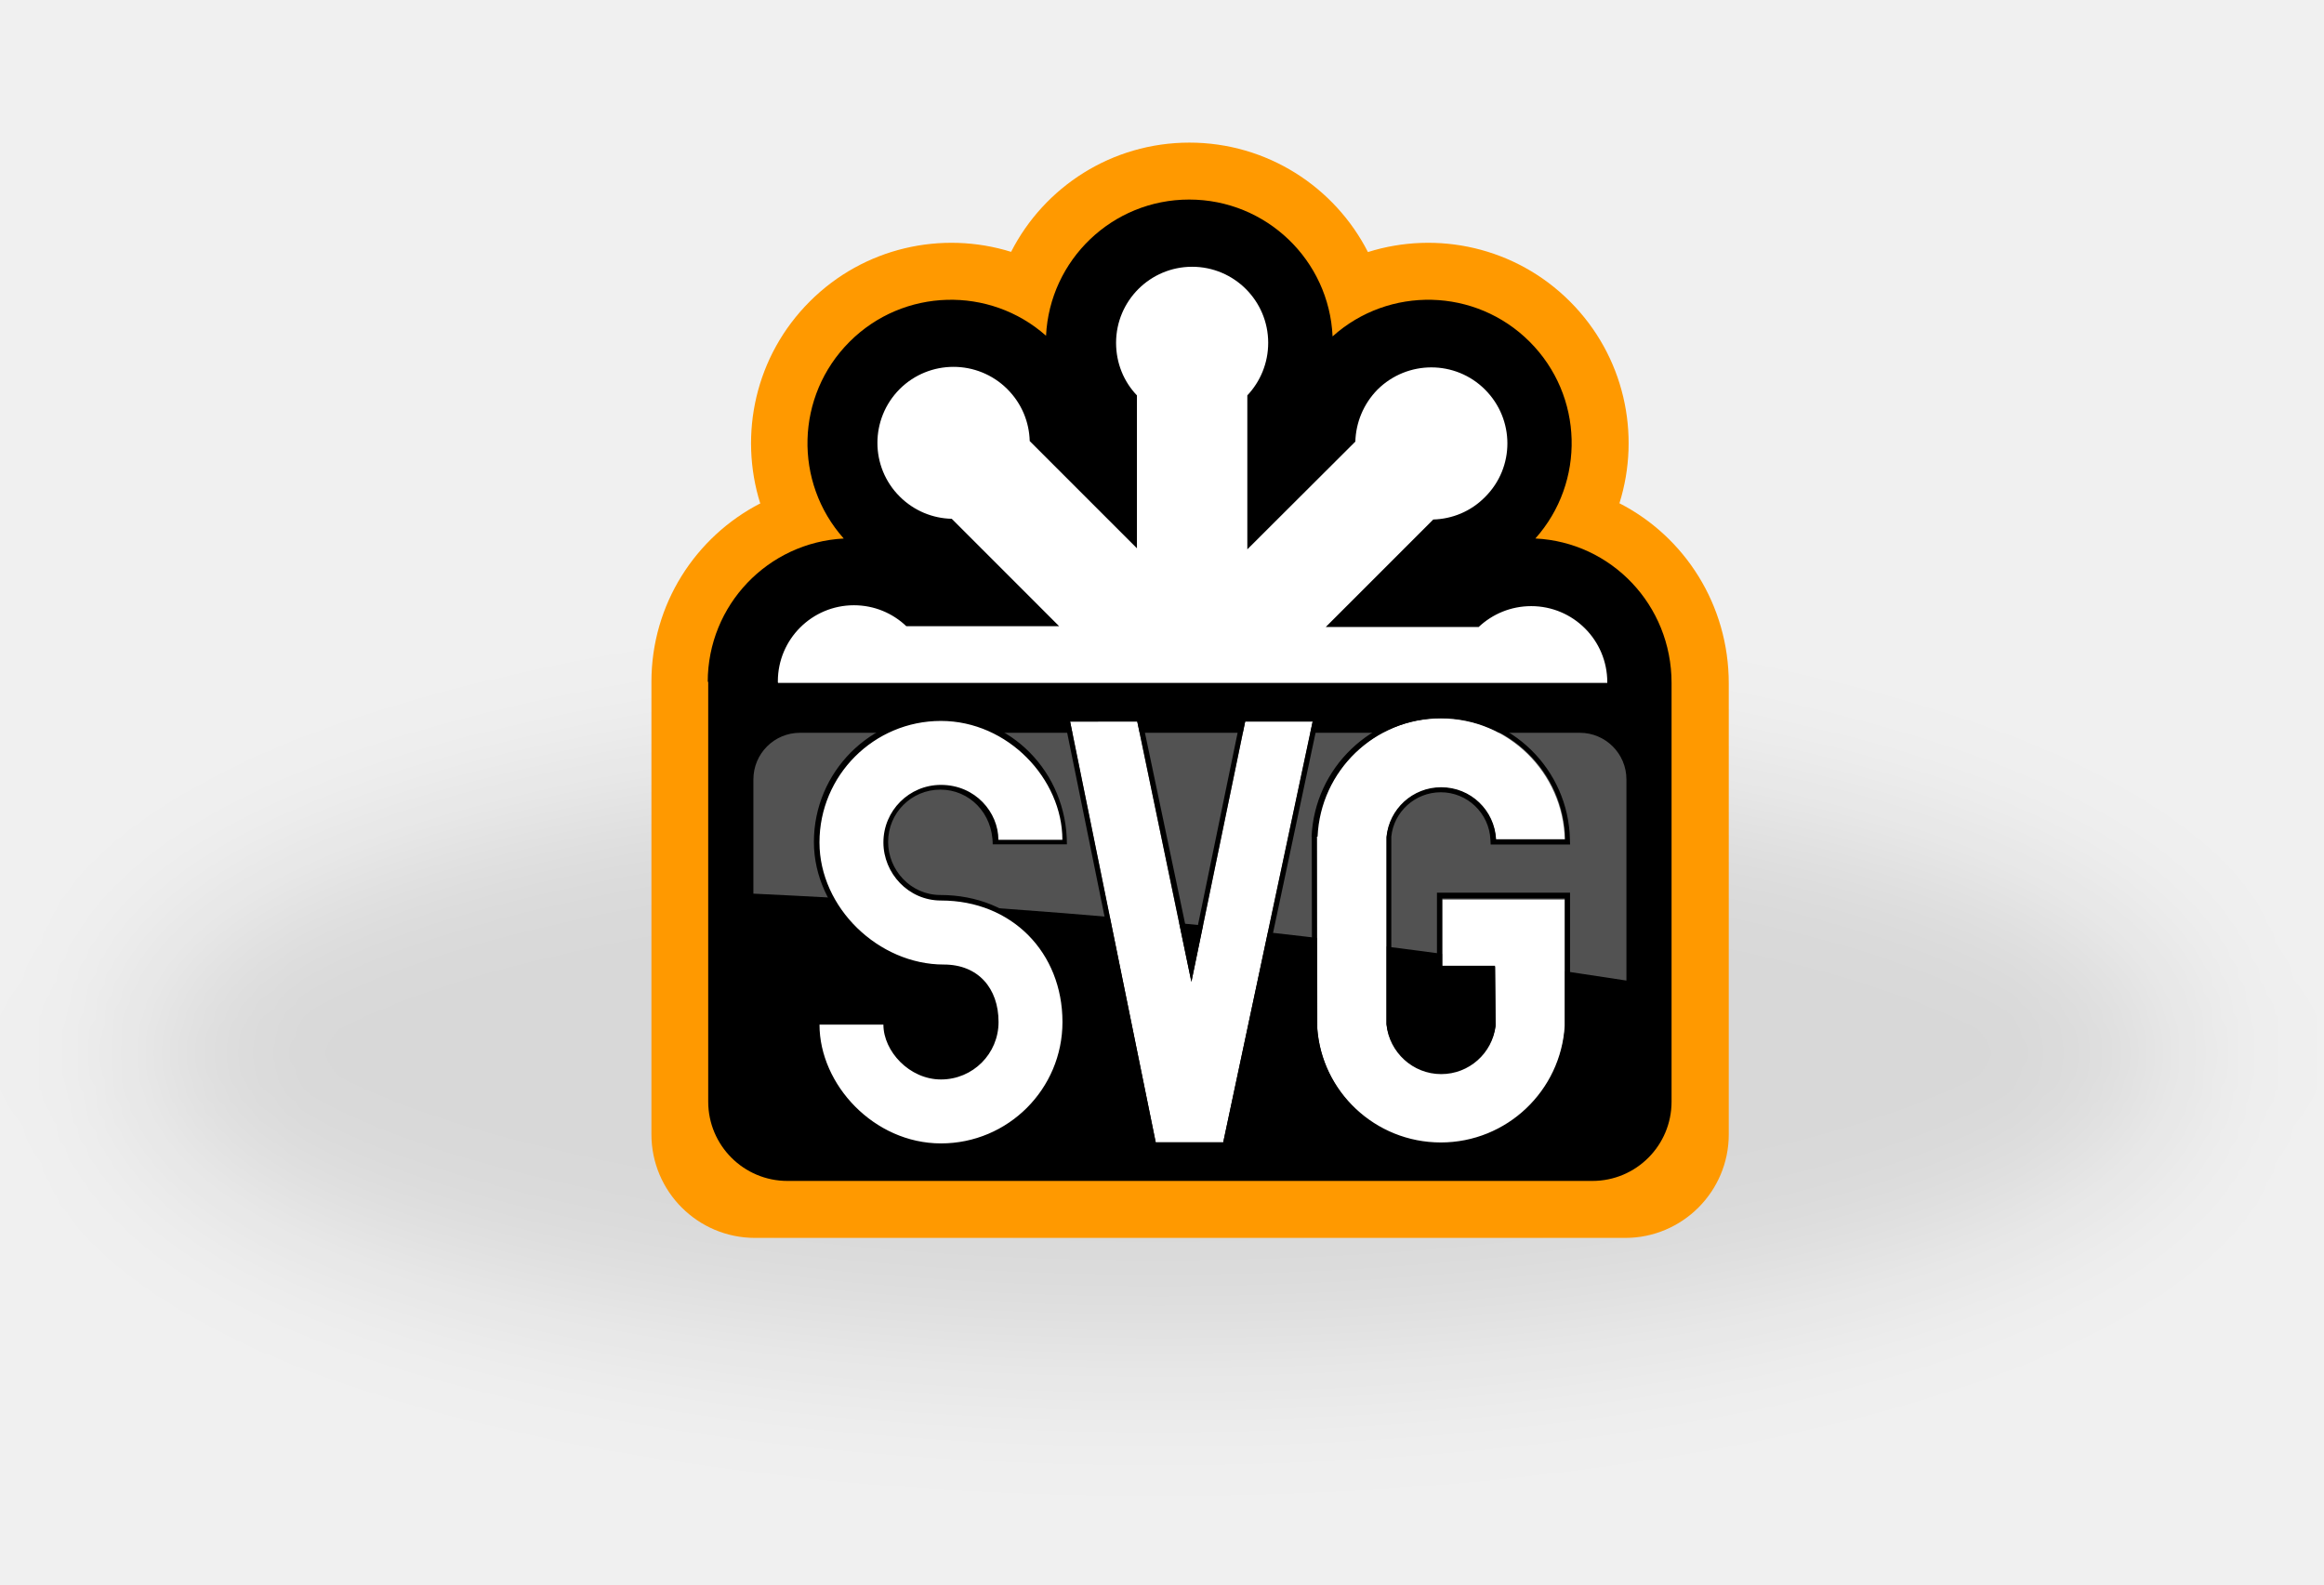
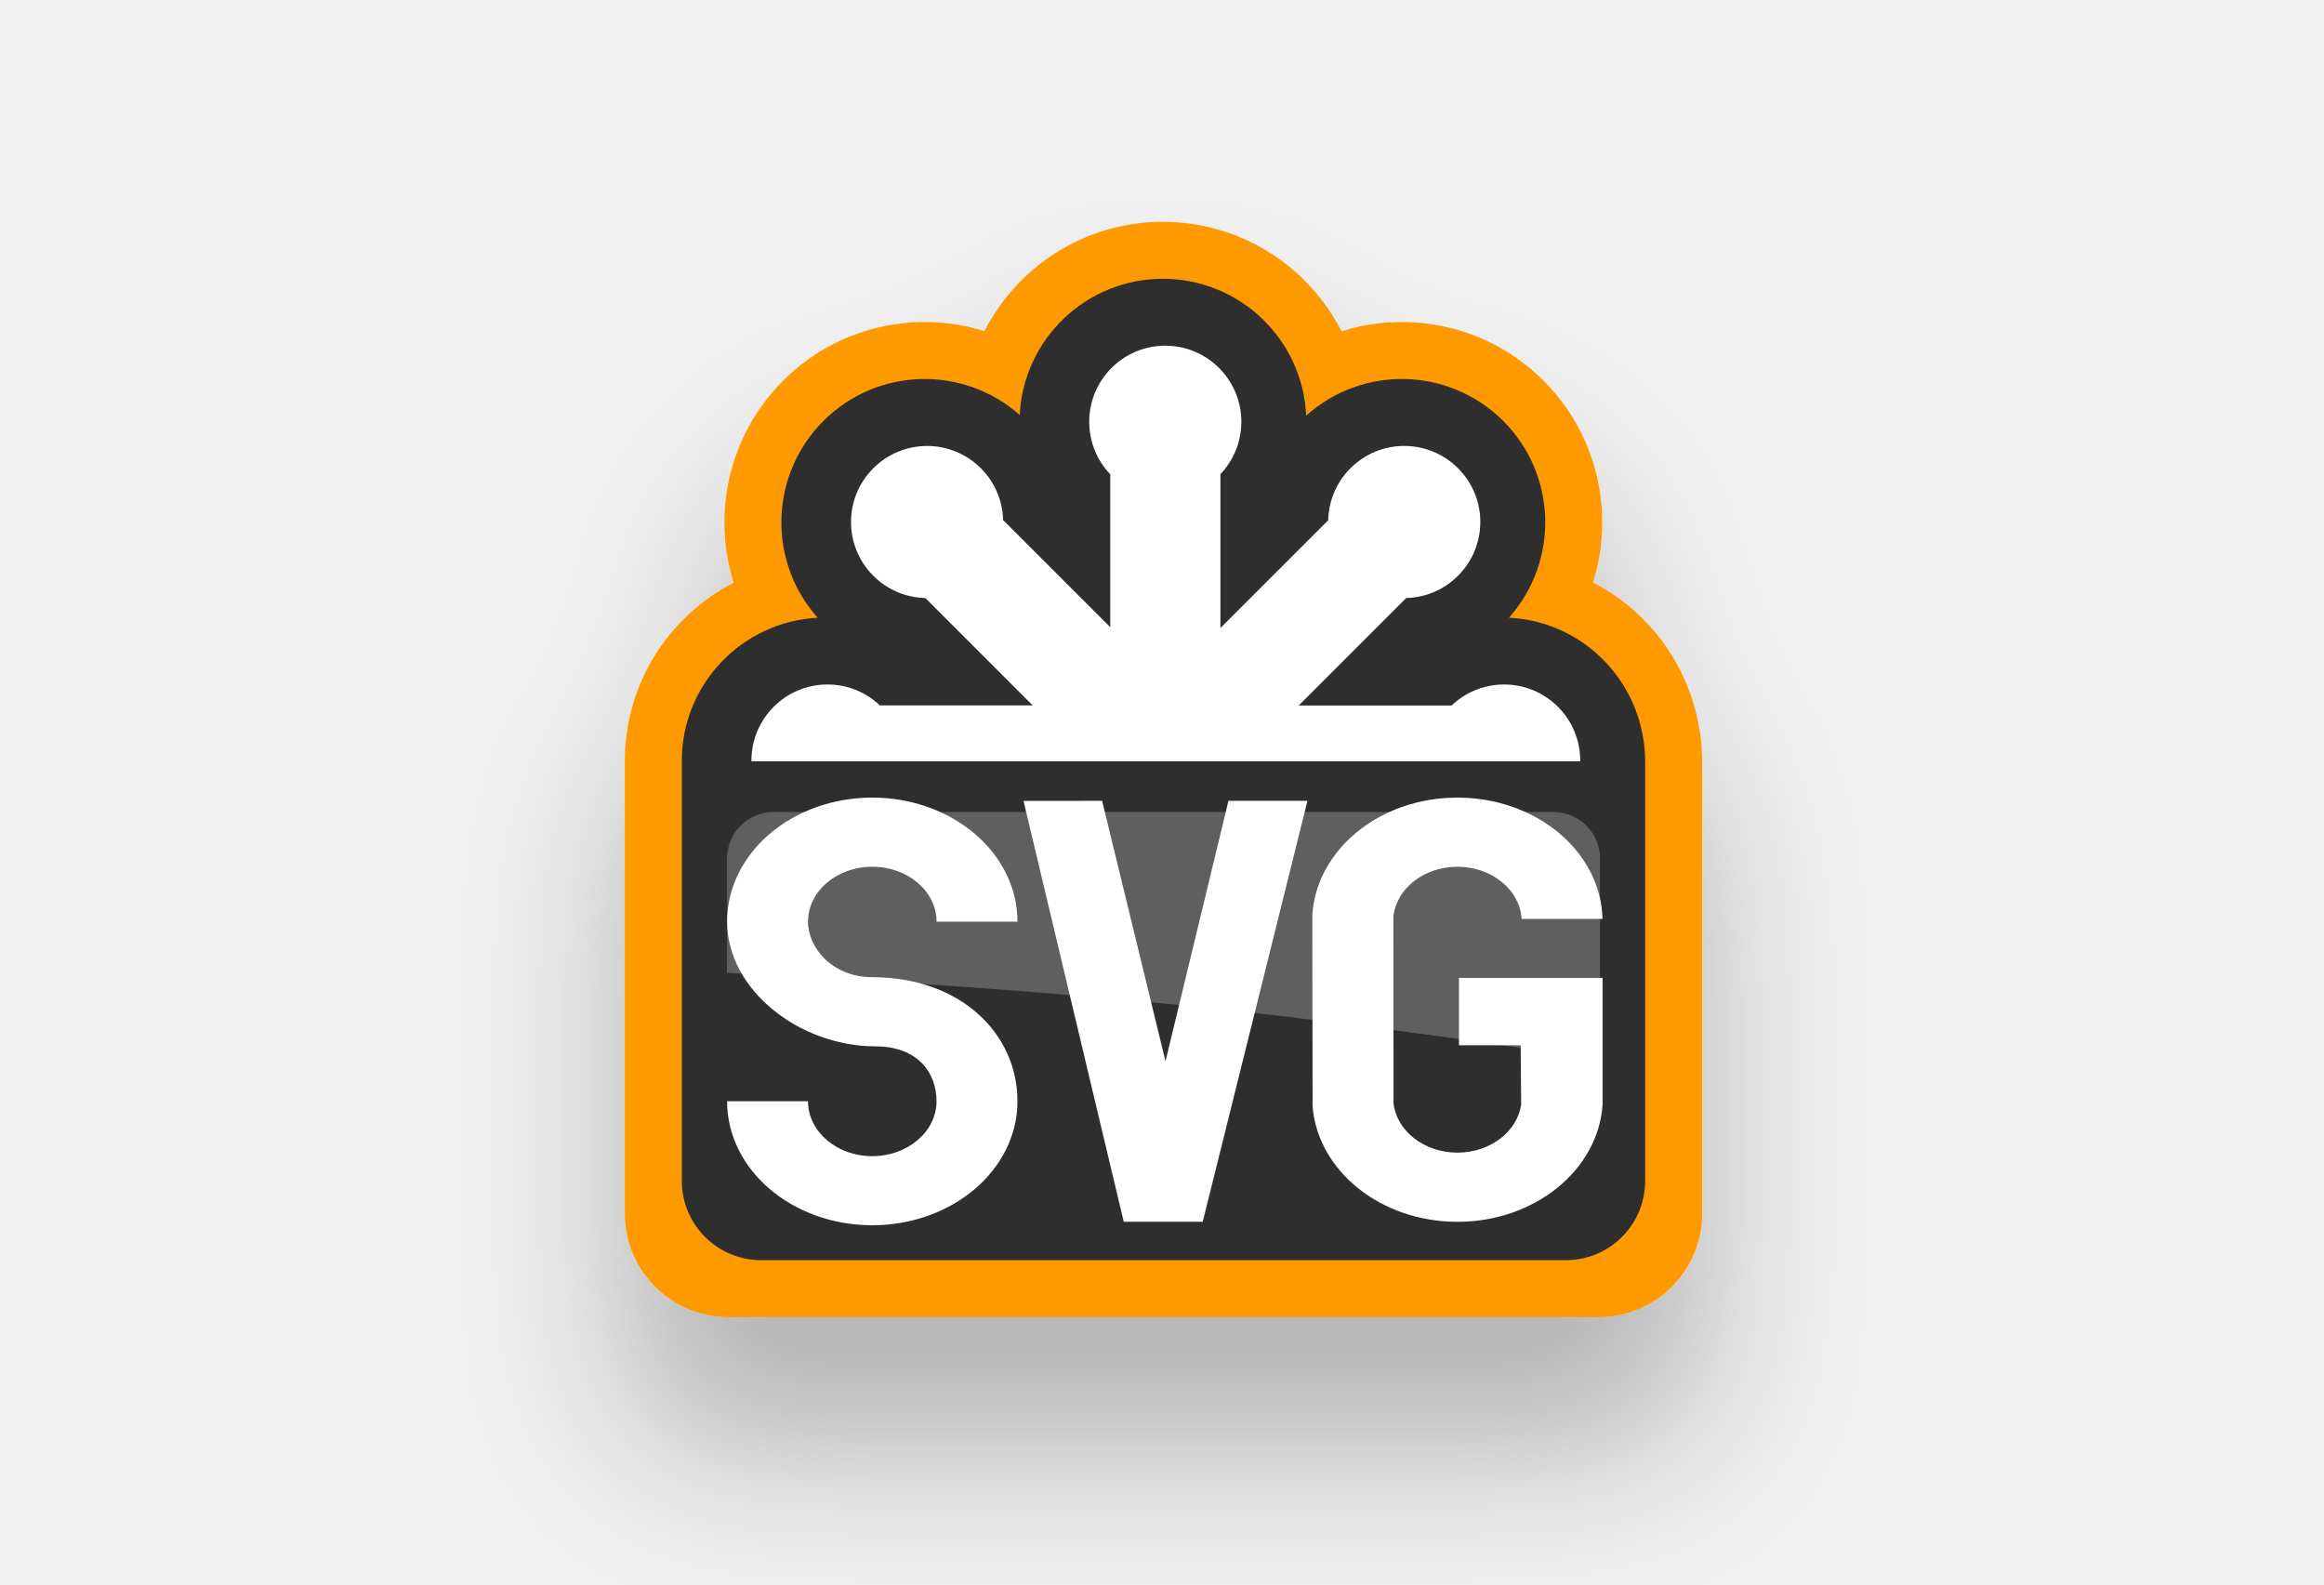
- <svg xmlns="http://www.w3.org/2000/svg" width="88" height="60" viewBox="0 0 88 60">
+ <svg xmlns="http://www.w3.org/2000/svg" width="88px" height="60px" viewBox="0 0 88 60" version="1.1">
  <defs>
-     <filter id="a" width="122.1%" height="175.1%" x="-11.1%" y="-37.6%" filterUnits="objectBoundingBox">
-       <feGaussianBlur in="SourceGraphic" stdDeviation="2.857" />
+     <filter x="-27.4%" y="-15.5%" width="154.8%" height="154.8%" filterUnits="objectBoundingBox" id="filter-1">
+       <feOffset dx="0" dy="5" in="SourceAlpha" result="shadowOffsetOuter1" />
+       <feGaussianBlur stdDeviation="3" in="shadowOffsetOuter1" result="shadowBlurOuter1" />
+       <feColorMatrix values="0 0 0 0 0   0 0 0 0 0   0 0 0 0 0  0 0 0 0.246 0" type="matrix" in="shadowBlurOuter1" result="shadowMatrixOuter1" />
+       <feMerge>
+         <feMergeNode in="shadowMatrixOuter1" />
+         <feMergeNode in="SourceGraphic" />
+       </feMerge>
    </filter>
  </defs>
-   <g fill="none">
-     <path fill="#000" fill-opacity=".1" d="M38.864 46.278c21.397 0 38.743-5.11 38.743-11.412 0-6.303-17.346-11.413-38.743-11.413C17.467 23.453.12 28.563.12 34.866s17.347 11.412 38.744 11.412z" filter="url(#a)" transform="translate(5 5)" />
-     <path fill="#F90" d="M45.035 5.4c2.944 0 5.506 1.68 6.763 4.144 2.618-.824 5.586-.192 7.65 1.872 2.06 2.06 2.694 5.026 1.873 7.64 2.47 1.266 4.14 3.843 4.14 6.824v17.073c0 2.165-1.76 3.92-3.92 3.92H28.59c-2.166 0-3.923-1.755-3.923-3.92V25.816c0-2.936 1.67-5.492 4.12-6.754-.82-2.616-.19-5.583 1.875-7.646 2.056-2.057 5.01-2.692 7.624-1.88C39.54 7.076 42.1 5.4 45.04 5.4zM28.79 19.056l-.01.005.005.02.004-.01v-.01h-.01zm32.524-.002l.005.01v-.008l-.01-.002z" />
-     <path fill="#000" d="M26.817 25.812v15.902c0 1.656 1.344 3.002 3 3.002h30.478c1.66 0 3-1.344 3-3.002V25.86c0-2.955-2.285-5.33-5.157-5.47 1.902-2.132 1.83-5.403-.216-7.45-2.05-2.05-5.332-2.117-7.463-.202-.13-2.884-2.51-5.182-5.43-5.182-2.91 0-5.28 2.285-5.42 5.157-2.13-1.89-5.4-1.813-7.44.228-2.05 2.05-2.12 5.32-.22 7.45-2.87.15-5.15 2.52-5.15 5.43z" />
-     <path fill="#525252" d="M61.586 37.13v-7.617c0-.975-.79-1.766-1.766-1.766H30.293c-.977 0-1.765.79-1.765 1.766v4.325c3.967.187 10.083.54 16.422 1.146 5.852.56 12.122 1.45 16.636 2.145z" />
-     <path fill="#FFF" d="M29.454 25.824v-.026c0-1.59 1.29-2.88 2.88-2.88.77 0 1.467.3 1.983.792h5.787l-4.066-4.066c-.714-.016-1.424-.297-1.97-.843-1.125-1.12-1.125-2.94 0-4.07 1.125-1.12 2.948-1.12 4.073 0 .55.55.83 1.25.85 1.97l4.06 4.06v-5.79c-.49-.51-.79-1.21-.79-1.99 0-1.59 1.29-2.88 2.88-2.88 1.59 0 2.88 1.29 2.88 2.88 0 .77-.3 1.47-.79 1.99v5.83l4.09-4.08c.02-.71.3-1.42.84-1.97 1.13-1.12 2.95-1.12 4.07 0 1.13 1.13 1.13 2.95 0 4.07-.54.55-1.25.83-1.96.85l-4.07 4.07h5.79c.52-.49 1.22-.79 1.99-.79 1.59 0 2.88 1.29 2.88 2.88v.027h-31.4zm6.282 10.796c-2.456 0-4.804-2.13-4.804-4.722 0-2.594 2.102-4.697 4.696-4.697s4.697 2.11 4.697 4.7h-2.618c0-1.15-.93-2.08-2.08-2.08-1.147 0-2.078.93-2.078 2.08 0 1.02.8 2.1 2.07 2.1 2.82 0 4.69 2.11 4.69 4.7 0 2.6-2.11 4.7-4.7 4.7s-4.7-2.1-4.7-4.7h2.62c0 1.15.93 2.08 2.08 2.08s2.08-.93 2.08-2.08c0-1.11-.64-2.07-1.97-2.07zm4.784-9.293l3.242 15.935h2.556l3.388-15.938H47.15l-2.037 9.86-2.05-9.86-2.542.003zm9.34 4.367c.11-2.5 2.17-4.493 4.696-4.493 2.558 0 4.64 2.05 4.695 4.6h-2.61c-.05-1.1-.96-1.97-2.07-1.97-1.08 0-1.96.82-2.07 1.88v7.09c.11 1.05 1 1.87 2.07 1.87 1.06 0 1.93-.79 2.06-1.81l-.02-2.25h-2v-2.55h4.65v4.808c-.14 2.47-2.19 4.434-4.69 4.434-2.49 0-4.52-1.93-4.69-4.37l-.01-7.2z" />
-     <path fill="#000" d="M35.736 36.522c-2.465 0-4.706-2.147-4.706-4.624 0-2.54 2.06-4.6 4.598-4.6 2.54 0 4.6 2.2 4.6 4.502h-2.423c0-1.032-.863-2.08-2.177-2.08-1.202 0-2.177.975-2.177 2.178 0 1.164.94 2.2 2.18 2.2 2.69 0 4.6 1.976 4.6 4.6 0 2.538-2.06 4.597-4.6 4.597-2.54 0-4.6-2.23-4.6-4.497h2.42c0 1.004.98 2.076 2.18 2.076 1.21 0 2.18-.975 2.18-2.177 0-1.274-.77-2.175-2.07-2.175zm0 .197c1.183-.01 1.873.8 1.873 1.97 0 1.09-.89 1.98-1.99 1.98s-1.98-.89-1.98-1.98v-.09h-2.81v.09c0 2.65 2.14 4.79 4.79 4.79s4.79-2.14 4.79-4.79c0-2.73-2-4.8-4.8-4.8-1.13 0-1.98-.95-1.98-2.01 0-1.096.88-1.98 1.98-1.98 1.09 0 1.98.883 1.98 2.072h2.81c0-2.74-2.14-4.89-4.79-4.89s-4.79 2.15-4.79 4.8c0 2.587 2.33 4.82 4.9 4.82zm4.784-9.4l3.242 15.93h2.556l3.388-15.94H47.15l-2.037 9.86-2.05-9.86H40.52zm3.082 16.13l-3.32-16.33h2.94l1.904 9.05 1.866-9.05h2.956l-3.47 16.33H43.6l.002-.01zm6.258-11.76l.01 7.2c.168 2.44 2.202 4.37 4.686 4.37 2.504 0 4.55-1.96 4.695-4.43v-4.81h-4.64v2.55h2l.02 2.25c-.13 1.02-1 1.81-2.06 1.81-1.07 0-1.96-.82-2.07-1.86v-7.08c.1-1.06.99-1.88 2.07-1.88 1.12 0 2.02.87 2.08 1.97h2.62c-.05-2.55-2.14-4.59-4.69-4.59-2.52 0-4.58 1.99-4.69 4.49zm-.196 0v-.01c.115-2.61 2.27-4.68 4.892-4.68 2.66 0 4.833 2.13 4.89 4.78l.006.2h-3.006l-.01-.19c-.05-1-.876-1.79-1.88-1.79-.97 0-1.78.74-1.873 1.68v7.06c.1.95.906 1.69 1.873 1.69.95 0 1.748-.71 1.867-1.65l-.002-2.038h-2.01v-2.94h5.04v5.01c-.15 2.583-2.29 4.614-4.89 4.614-2.57 0-4.7-2-4.88-4.57l-.01-7.195z" />
+   <g id="Page-1" stroke="none" stroke-width="1" fill="none" fill-rule="evenodd">
+     <g id="Artboard-Copy" transform="translate(-436, -103)" fill-rule="nonzero">
+       <g id="svg" filter="url(#filter-1)" transform="translate(459, 111)">
+         <path d="M21.035,0.4 C23.979,0.4 26.541,2.08 27.798,4.544 C30.416,3.72 33.384,4.352 35.448,6.416 C37.508,8.476 38.142,11.442 37.321,14.056 C39.783,15.322 41.454,17.899 41.454,20.88 L41.454,37.953 C41.454,40.118 39.696,41.873 37.531,41.873 L4.583,41.873 C2.417,41.873 0.66,40.118 0.66,37.953 L0.66,20.816 C0.66,17.88 2.33,15.324 4.78,14.062 C3.957,11.446 4.59,8.479 6.653,6.416 C8.709,4.359 11.665,3.724 14.277,4.536 C15.535,2.076 18.095,0.399 21.035,0.399 L21.035,0.4 Z M4.79,14.056 L4.78,14.061 L4.785,14.075 L4.789,14.065 L4.794,14.055 L4.79,14.055 L4.79,14.056 Z M37.314,14.054 L37.319,14.064 L37.319,14.056 L37.315,14.054 L37.313,14.054 L37.314,14.054 Z" id="Shape" fill="#FF9900" />
+         <path d="M2.817,20.812 L2.817,36.714 C2.817,38.37 4.161,39.716 5.817,39.716 L36.295,39.716 C37.955,39.716 39.295,38.372 39.295,36.714 L39.295,20.86 C39.295,17.905 37.01,15.53 34.138,15.39 C36.04,13.258 35.968,9.987 33.922,7.94 C31.872,5.89 28.59,5.823 26.459,7.738 C26.329,4.854 23.949,2.556 21.034,2.556 C18.127,2.556 15.754,4.841 15.612,7.713 C13.48,5.823 10.218,5.9 8.177,7.941 C6.131,9.988 6.06,13.261 7.962,15.391 C5.095,15.539 2.816,17.911 2.816,20.813 L2.817,20.812 Z" id="Shape" fill="#2F2F2F" />
+         <path d="M37.586,32.13 L37.586,24.513 C37.586,23.538 36.796,22.747 35.82,22.747 L6.293,22.747 C5.316,22.747 4.528,23.537 4.528,24.513 L4.528,28.838 C8.495,29.025 14.611,29.378 20.95,29.984 C26.802,30.544 33.072,31.434 37.586,32.129 L37.586,32.13 Z" id="Shape" fill="#5F5F5F" />
+         <path d="M5.454,20.824 L5.454,20.798 C5.454,19.208 6.744,17.918 8.334,17.918 C9.104,17.918 9.801,18.218 10.317,18.71 L16.104,18.71 L12.038,14.644 C11.324,14.628 10.614,14.347 10.068,13.801 C8.943,12.678 8.943,10.854 10.068,9.731 C11.193,8.605 13.016,8.605 14.141,9.731 C14.685,10.273 14.966,10.981 14.984,11.693 L19.041,15.75 L19.041,9.96 C18.547,9.442 18.244,8.742 18.244,7.97 C18.244,6.38 19.534,5.09 21.124,5.09 C22.714,5.09 24.004,6.38 24.004,7.97 C24.004,8.74 23.702,9.438 23.212,9.954 L23.212,15.78 L27.294,11.7 C27.31,10.984 27.591,10.274 28.136,9.73 C29.261,8.604 31.084,8.604 32.209,9.73 C33.334,10.853 33.334,12.677 32.209,13.8 C31.665,14.345 30.959,14.626 30.246,14.644 L26.176,18.714 L31.966,18.714 C32.484,18.221 33.186,17.918 33.956,17.918 C35.546,17.918 36.836,19.208 36.836,20.798 L36.836,20.824 L5.456,20.824 L5.454,20.824 Z" id="Shape" fill="#FFFFFF" />
+         <g id="Group" transform="translate(4.442395, 22)" fill="#FFFFFF">
+           <path d="M5.714,9.62 C2.839,9.62 0.091,7.49 0.091,4.898 C0.091,2.304 2.551,0.201 5.588,0.201 C8.624,0.201 11.085,2.305 11.085,4.899 L8.021,4.899 C8.021,3.749 6.933,2.819 5.586,2.819 C4.244,2.819 3.154,3.749 3.154,4.899 C3.154,5.913 4.096,7.001 5.586,7.001 C8.893,7.001 11.084,9.104 11.084,11.698 C11.084,14.291 8.623,16.394 5.586,16.394 C2.55,16.394 0.09,14.291 0.09,11.698 L3.153,11.698 C3.153,12.846 4.242,13.778 5.585,13.778 C6.929,13.778 8.02,12.846 8.02,11.698 C8.02,10.59 7.278,9.621 5.712,9.621 L5.714,9.62 Z M11.314,0.327 L15.109,16.262 L18.1,16.262 L22.066,0.324 L19.074,0.324 L16.69,10.184 L14.29,0.324 L11.315,0.327 L11.314,0.327 Z M22.246,4.694 C22.375,2.194 24.786,0.201 27.743,0.201 C30.737,0.201 33.174,2.248 33.238,4.793 L30.174,4.793 C30.11,3.693 29.047,2.82 27.744,2.82 C26.48,2.82 25.442,3.64 25.321,4.694 L25.324,11.782 C25.45,12.828 26.486,13.644 27.744,13.644 C28.983,13.644 30.003,12.854 30.158,11.831 L30.139,9.578 L27.803,9.578 L27.803,7.028 L33.24,7.028 L33.24,11.832 C33.072,14.302 30.676,16.264 27.745,16.264 C24.838,16.264 22.457,14.334 22.26,11.894 L22.249,4.696 L22.246,4.694 Z" id="Shape" />
+         </g>
+       </g>
+     </g>
  </g>
</svg>
